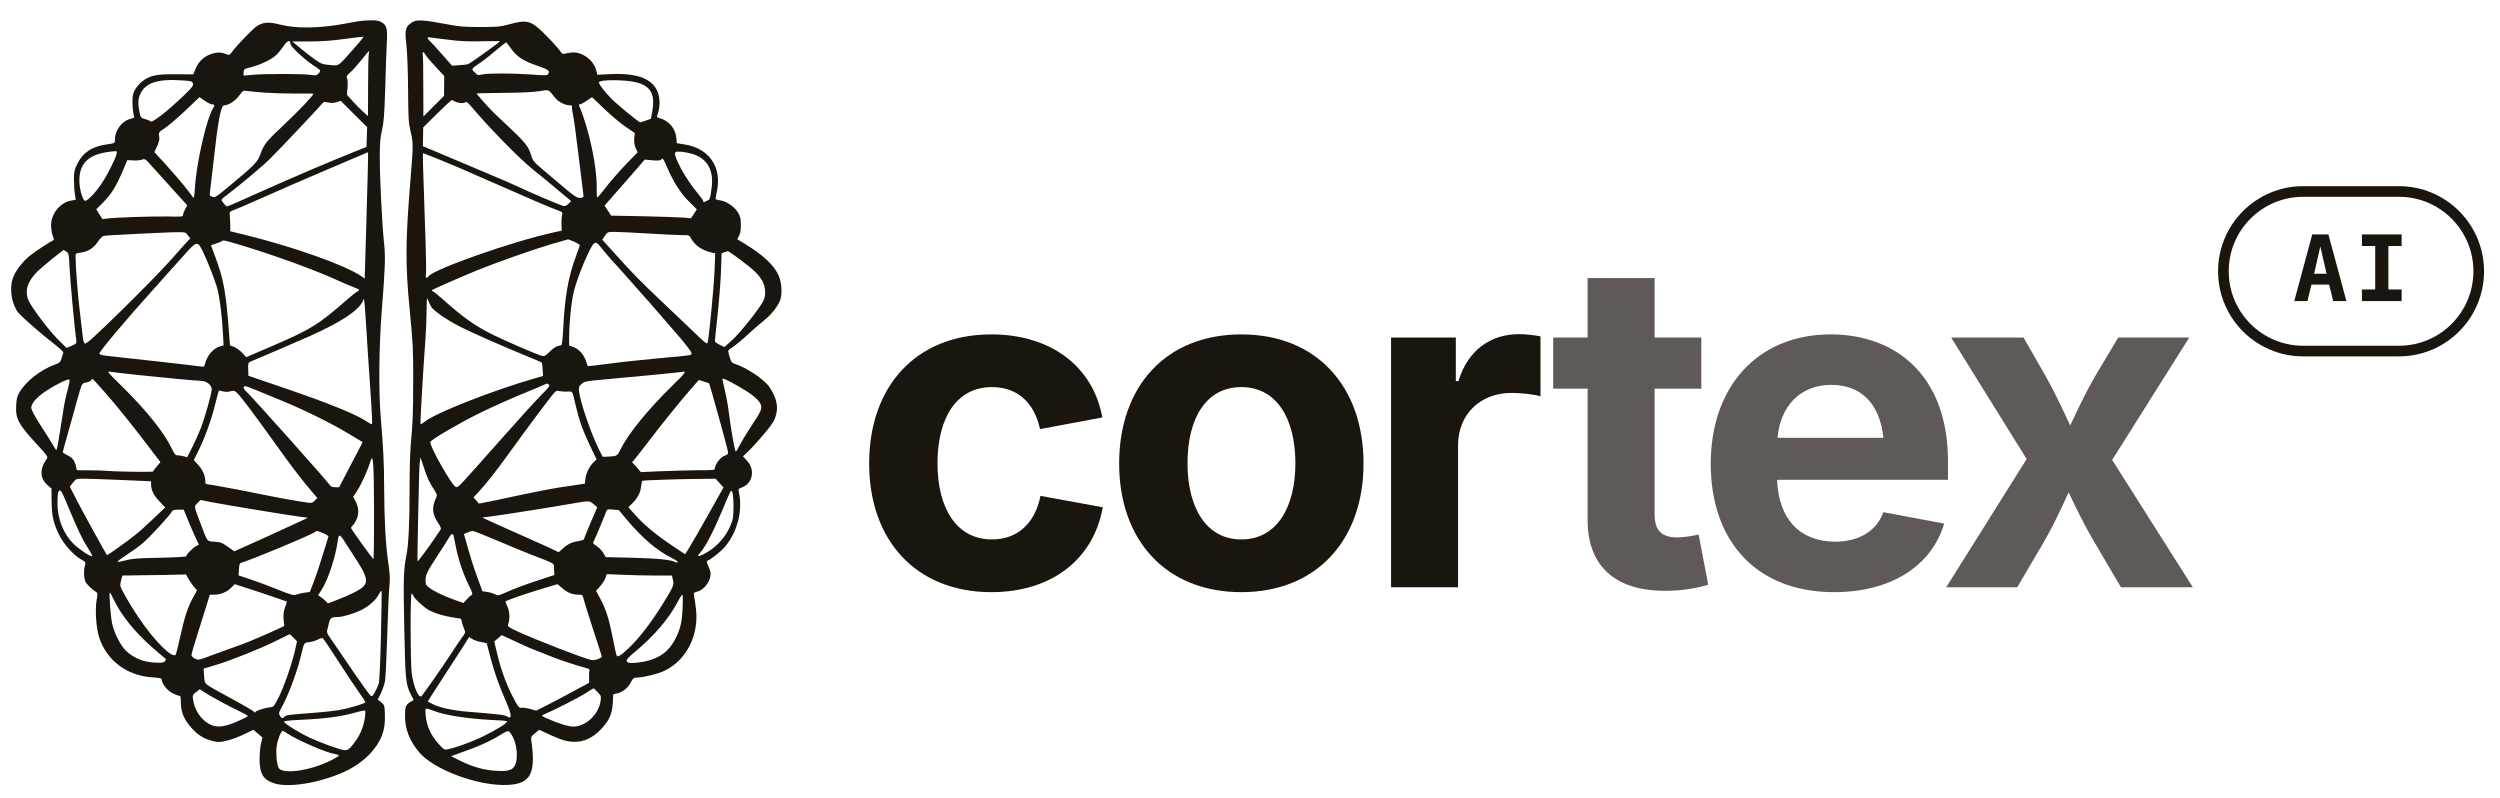
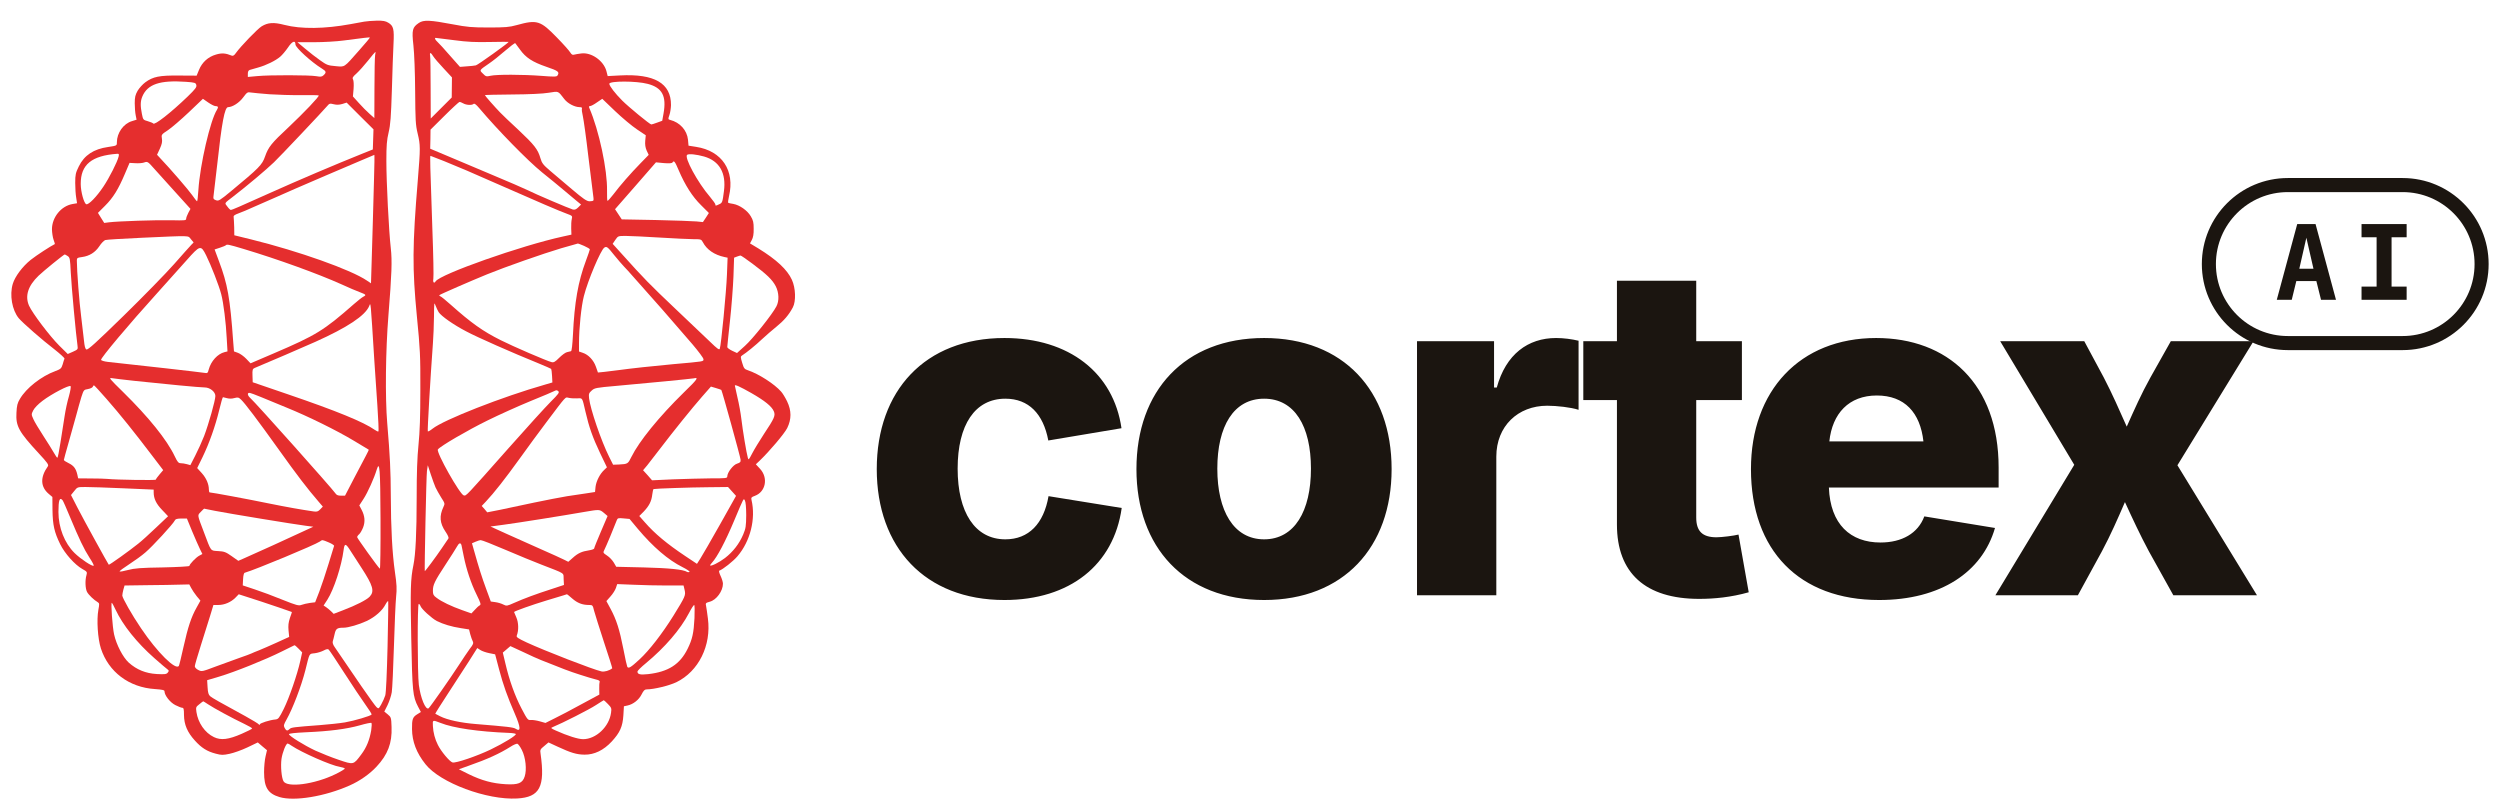
- <svg xmlns="http://www.w3.org/2000/svg" viewBox="0 0 2350 750">
-   <g transform="translate(0,750) scale(0.1,-0.1)" fill="#1B1510" stroke="none">
+ <svg xmlns="http://www.w3.org/2000/svg" viewBox="0 0 2310 750">
+   <g transform="translate(0,750) scale(0.1,-0.1)" fill="#E52E2E" stroke="none">
    <path d="M3365 7300 c-22 -4 -79 -14 -126 -23 -239 -44 -457 -47 -611 -7 -100 26 -152 22 -210 -13 -37 -22 -194 -185 -237 -245 -16 -24 -28 -31 -40 -26 -56 23 -91 26 -145 10 -73 -21 -128 -71 -157 -141 l-22 -54 -161 1 c-183 2 -242 -10 -314 -63 -23 -17 -55 -52 -70 -77 -22 -39 -27 -59 -27 -117 0 -38 4 -88 9 -111 l8 -40 -42 -13 c-79 -23 -140 -109 -140 -196 0 -31 0 -31 -80 -43 -135 -19 -221 -76 -272 -180 -29 -59 -33 -76 -33 -152 0 -47 4 -108 9 -136 l8 -52 -41 -7 c-106 -18 -191 -123 -191 -234 1 -31 7 -74 15 -96 8 -21 13 -40 12 -40 -39 -19 -170 -104 -223 -146 -76 -61 -145 -153 -166 -222 -31 -103 -6 -243 55 -317 36 -43 220 -204 330 -288 53 -42 95 -80 93 -86 -3 -6 -11 -30 -17 -53 -12 -38 -18 -43 -68 -62 -129 -47 -269 -157 -327 -257 -23 -38 -29 -62 -32 -129 -7 -123 22 -175 208 -376 79 -85 92 -104 82 -118 -72 -101 -69 -190 10 -256 l32 -27 1 -121 c2 -139 17 -205 71 -315 42 -86 135 -190 204 -229 45 -25 47 -28 39 -57 -14 -47 -11 -124 5 -155 14 -27 64 -75 100 -96 15 -9 15 -17 5 -70 -17 -92 -6 -265 23 -356 71 -218 260 -361 501 -376 68 -5 87 -9 87 -21 0 -37 52 -103 100 -127 27 -14 56 -25 65 -25 12 0 15 -14 15 -67 1 -88 31 -159 100 -235 61 -68 113 -101 194 -122 52 -14 67 -14 128 -1 38 8 112 34 164 59 l96 46 42 -36 43 -36 -13 -56 c-8 -32 -14 -97 -14 -147 0 -141 36 -198 143 -230 138 -41 420 6 647 107 95 42 186 106 249 174 104 111 145 218 139 366 -3 87 -4 91 -35 117 l-32 26 30 60 c16 33 34 87 39 119 5 32 14 224 20 425 6 201 15 407 20 456 8 73 6 116 -11 230 -25 177 -37 405 -38 706 -1 227 -7 360 -33 669 -20 237 -15 673 11 995 31 386 35 505 22 621 -18 157 -41 612 -41 806 0 144 4 194 21 265 17 72 22 143 30 393 5 168 11 359 15 425 7 137 0 166 -48 195 -26 16 -49 20 -108 19 -41 -1 -93 -5 -115 -9z m-48 -267 c-143 -162 -128 -152 -217 -144 -69 6 -81 10 -141 53 -36 25 -98 73 -138 107 l-73 61 156 0 c85 0 208 7 273 16 179 24 238 30 241 28 2 -2 -43 -56 -101 -121z m-587 56 c0 -29 149 -164 242 -221 43 -26 46 -37 18 -63 -16 -15 -27 -16 -67 -9 -60 11 -428 12 -545 1 l-88 -8 0 30 c0 20 6 31 18 35 9 3 44 12 77 22 73 20 161 63 204 100 18 15 50 53 72 85 39 59 69 70 69 28z m736 -100 c-3 -17 -6 -155 -6 -306 l-1 -274 -44 39 c-25 22 -70 67 -100 101 l-54 60 6 69 c3 41 1 77 -5 88 -8 15 -3 24 32 55 23 21 71 74 106 118 35 45 66 81 68 81 3 0 2 -14 -2 -31z m-1748 -245 c84 -6 91 -9 96 -30 5 -19 -9 -37 -81 -107 -157 -151 -306 -267 -317 -248 -3 4 -25 14 -50 21 -43 12 -44 13 -55 68 -15 75 -14 116 4 160 48 114 162 153 403 136z m772 -115 c74 -5 206 -9 293 -8 87 1 160 0 162 -3 8 -8 -137 -160 -278 -293 -160 -149 -187 -183 -218 -271 -27 -78 -54 -105 -316 -322 -103 -85 -113 -91 -138 -82 -24 9 -26 14 -21 48 3 20 17 139 31 264 45 413 71 548 103 548 41 1 102 40 139 90 36 48 40 51 73 45 19 -3 96 -10 170 -16z m-501 -109 c27 0 31 -10 16 -34 -62 -97 -157 -507 -172 -743 -3 -57 -9 -103 -12 -103 -3 0 -24 26 -46 58 -33 47 -198 239 -298 344 l-26 28 26 56 c19 42 24 65 19 93 -6 37 -5 38 57 79 34 23 120 97 192 165 l130 124 49 -34 c26 -18 56 -33 65 -33z m1173 19 l41 13 124 -124 124 -123 -3 -93 -3 -93 -95 -38 c-259 -104 -595 -247 -862 -367 -278 -125 -345 -154 -355 -154 -5 0 -20 14 -32 31 -27 36 -33 26 55 94 126 97 302 245 375 315 53 50 458 479 492 520 20 24 25 26 60 17 27 -7 51 -6 79 2z m-2066 -486 c-12 -50 -86 -196 -141 -278 -62 -93 -137 -170 -158 -162 -21 8 -51 115 -51 187 -1 179 100 262 338 279 15 1 17 -4 12 -26z m2360 -205 c-3 -123 -8 -302 -11 -398 -3 -96 -8 -263 -11 -371 l-6 -197 -37 25 c-146 100 -630 272 -1071 381 l-155 38 -1 75 c-1 41 -4 82 -5 92 -3 14 8 22 46 36 28 10 91 36 140 59 50 22 144 63 210 92 66 29 143 63 170 75 28 13 156 68 285 123 129 55 282 120 340 145 58 25 107 45 109 46 2 1 1 -99 -3 -221z m-2031 93 c28 -31 114 -127 193 -214 l142 -157 -20 -37 c-11 -21 -20 -45 -20 -55 0 -15 -14 -16 -137 -13 -142 3 -493 -9 -574 -19 l-46 -6 -29 46 -29 47 66 66 c75 75 122 151 183 295 l43 101 54 -3 c30 -2 65 1 79 6 33 12 36 10 95 -57z m339 -651 l25 -30 -22 -23 c-12 -12 -83 -92 -158 -177 -75 -85 -285 -300 -466 -477 -258 -252 -332 -319 -345 -312 -11 6 -17 31 -22 81 -4 40 -16 141 -26 223 -17 127 -40 427 -40 517 0 24 4 27 48 33 68 9 122 43 160 100 18 28 43 53 55 57 12 4 164 13 337 21 469 21 424 22 454 -13z m486 -90 c320 -96 689 -230 905 -327 66 -30 141 -63 168 -72 60 -23 64 -27 35 -42 -12 -6 -52 -37 -87 -68 -280 -246 -351 -289 -741 -456 l-215 -92 -40 42 c-22 23 -57 48 -77 55 l-36 13 -7 86 c-29 409 -52 536 -133 751 l-39 105 49 16 c27 9 52 19 55 23 10 10 23 8 163 -34z m-345 -60 c44 -88 120 -283 139 -358 21 -79 44 -264 51 -408 l7 -121 -28 -7 c-63 -16 -124 -82 -145 -159 -9 -36 -12 -37 -42 -32 -35 6 -617 72 -890 101 -34 4 -61 12 -63 19 -6 15 256 327 516 614 96 107 220 245 275 307 124 140 131 142 180 44z m-1281 -5 c22 -14 24 -24 30 -153 6 -126 49 -587 62 -674 5 -36 4 -37 -42 -58 l-48 -21 -79 78 c-88 88 -247 298 -279 369 -39 90 -9 183 89 277 46 44 228 192 241 196 1 1 13 -6 26 -14z m2835 -970 c6 -99 19 -285 28 -413 9 -128 13 -235 10 -238 -3 -4 -18 3 -34 14 -103 73 -356 176 -798 327 l-330 113 -2 61 c-2 55 1 63 20 71 114 47 450 192 562 242 296 133 458 241 496 329 15 37 12 69 48 -506z m-2209 -185 c280 -30 599 -60 641 -60 49 0 99 -40 99 -79 0 -40 -62 -260 -104 -370 -20 -51 -57 -133 -82 -181 l-45 -88 -32 9 c-18 5 -43 9 -57 9 -21 0 -30 11 -55 63 -73 154 -242 363 -479 596 -123 120 -133 133 -104 127 18 -3 116 -15 218 -26z m-613 -141 c-14 -46 -32 -129 -40 -184 -9 -55 -26 -164 -38 -242 -12 -79 -25 -143 -29 -143 -3 0 -17 19 -30 43 -13 23 -57 94 -98 157 -41 63 -84 134 -94 158 -19 42 -19 44 -1 80 11 22 45 58 88 90 82 62 244 147 257 134 5 -5 -2 -45 -15 -93z m348 -26 c123 -140 259 -310 417 -518 l106 -139 -34 -40 c-19 -22 -34 -43 -34 -48 0 -7 -361 -2 -450 7 -19 2 -88 4 -152 4 l-116 1 -7 33 c-13 57 -33 84 -80 107 -25 12 -45 25 -45 30 0 4 20 77 44 161 24 85 56 199 71 254 14 55 36 130 47 167 21 65 23 67 60 73 22 4 42 13 45 21 3 8 8 14 12 13 3 0 56 -57 116 -126z m1432 16 c54 -22 159 -65 233 -96 197 -80 463 -211 619 -305 75 -45 137 -83 138 -83 2 -1 -10 -26 -26 -56 -15 -30 -65 -125 -111 -211 l-82 -158 -38 0 c-28 0 -41 6 -52 23 -29 43 -737 837 -787 881 -24 22 -28 46 -7 46 8 0 59 -18 113 -41z m-320 -8 c21 -6 46 -6 69 1 32 8 39 7 61 -14 36 -34 147 -180 353 -468 165 -231 259 -354 366 -478 l37 -43 -24 -25 c-19 -20 -30 -24 -59 -20 -111 16 -248 40 -425 76 -179 37 -518 100 -537 100 -5 0 -8 12 -8 26 0 51 -24 106 -66 153 l-42 46 49 100 c62 128 119 288 155 438 15 64 31 117 34 117 3 0 20 -4 37 -9z m1419 -1118 c1 -255 -2 -461 -6 -458 -14 9 -210 282 -210 292 0 6 8 18 19 27 10 9 26 37 36 62 21 54 16 107 -14 164 l-21 40 39 60 c39 60 99 194 122 271 27 87 33 9 35 -458z m-2373 285 l277 -12 0 -25 c0 -58 23 -106 78 -163 l55 -58 -111 -105 c-61 -58 -134 -125 -164 -148 -74 -60 -269 -200 -273 -195 -8 9 -232 416 -287 523 l-62 121 30 37 c29 37 30 37 104 37 41 0 200 -5 353 -12z m-565 -110 c6 -7 37 -78 70 -158 83 -199 127 -292 179 -373 25 -37 42 -71 39 -74 -11 -11 -121 62 -177 117 -93 92 -149 234 -149 380 0 108 11 140 38 108z m1408 -98 c121 -24 742 -126 839 -138 l70 -9 -80 -37 c-92 -44 -497 -228 -567 -258 l-46 -20 -61 43 c-54 38 -69 44 -125 47 -73 5 -63 -9 -131 172 -64 169 -62 156 -30 190 16 17 30 30 31 30 1 0 46 -9 100 -20z m-211 -188 c27 -64 59 -138 72 -164 l23 -47 -28 -15 c-30 -15 -92 -80 -92 -95 0 -5 -111 -11 -247 -14 -205 -3 -261 -8 -321 -24 -40 -11 -75 -17 -77 -13 -2 4 37 33 87 65 51 33 119 82 152 111 65 55 255 262 270 293 6 15 20 19 61 20 l52 0 48 -117z m1263 -104 c29 -12 51 -27 49 -32 -2 -6 -25 -81 -51 -166 -26 -85 -64 -200 -85 -255 l-39 -100 -48 -6 c-27 -4 -62 -12 -78 -18 -25 -10 -45 -5 -175 47 -80 33 -196 76 -257 96 l-111 37 3 57 c2 36 7 58 16 60 100 29 646 256 693 288 25 18 20 18 83 -8z m197 -72 c17 -26 64 -100 106 -164 106 -163 121 -216 75 -265 -28 -30 -126 -80 -247 -126 l-86 -33 -24 24 c-13 12 -34 30 -46 38 l-23 15 35 54 c60 94 131 311 150 459 8 63 19 63 60 -2z m-1469 -348 c9 -18 32 -52 51 -76 l35 -42 -35 -63 c-50 -89 -80 -179 -122 -367 -20 -91 -39 -168 -42 -172 -27 -47 -201 125 -350 347 -82 120 -173 281 -173 302 0 10 5 35 10 55 l11 38 212 3 c117 1 251 3 299 5 l87 2 17 -32z m650 -127 c115 -38 225 -76 244 -83 19 -7 36 -13 37 -13 1 0 -7 -25 -18 -55 -14 -42 -17 -70 -13 -115 l6 -60 -114 -52 c-62 -28 -137 -61 -165 -72 -29 -11 -60 -24 -70 -29 -10 -5 -58 -23 -108 -40 -49 -17 -148 -53 -220 -80 -127 -48 -131 -49 -162 -33 -19 9 -33 24 -33 35 0 10 25 95 55 190 30 94 68 217 86 274 l31 102 46 0 c56 0 116 26 157 67 17 17 30 31 31 32 0 0 94 -30 210 -68z m1165 -417 c-6 -246 -14 -425 -21 -449 -7 -22 -23 -59 -37 -83 -24 -42 -25 -43 -44 -26 -10 9 -75 99 -143 198 -127 186 -201 295 -243 356 -16 22 -22 42 -18 55 4 11 11 41 17 67 11 49 23 58 82 58 45 0 143 29 214 62 78 37 145 96 174 153 12 22 23 35 25 29 2 -7 -1 -196 -6 -420z m-2513 342 c68 -144 196 -304 358 -447 59 -52 114 -99 123 -105 13 -10 13 -14 1 -29 -12 -15 -27 -17 -102 -13 -102 6 -185 40 -258 105 -54 49 -115 166 -136 262 -15 69 -31 291 -21 291 3 0 19 -29 35 -64z m1691 -360 l33 -34 -17 -78 c-28 -126 -102 -341 -153 -444 -43 -86 -50 -95 -77 -98 -50 -4 -145 -34 -145 -46 0 -8 -3 -7 -8 0 -4 7 -59 40 -122 75 -242 132 -308 169 -328 186 -16 14 -21 33 -24 83 l-4 65 111 33 c142 42 431 158 576 231 63 32 116 58 120 59 3 1 20 -13 38 -32z m423 -225 c73 -113 160 -244 194 -291 34 -47 60 -88 58 -92 -8 -13 -160 -58 -247 -73 -48 -8 -152 -19 -230 -25 -240 -18 -267 -21 -281 -36 -20 -20 -31 -18 -46 10 -11 22 -9 30 18 78 57 101 136 308 173 453 42 168 33 152 87 159 26 3 63 15 82 25 24 13 39 16 47 9 7 -6 72 -103 145 -217z m-1259 -289 c48 -33 229 -131 335 -181 40 -19 72 -38 72 -42 0 -4 -43 -26 -96 -49 -123 -54 -193 -62 -257 -31 -84 40 -147 132 -162 232 -6 44 -5 47 27 72 18 15 34 27 36 27 2 0 22 -13 45 -28z m1507 -240 c-15 -88 -43 -158 -91 -222 -74 -99 -70 -98 -211 -50 -66 22 -162 61 -213 84 -105 49 -244 136 -245 152 0 7 55 13 160 18 214 9 374 30 495 64 55 16 103 26 107 22 4 -3 3 -34 -2 -68z m-735 -143 c92 -62 366 -183 446 -195 22 -4 42 -10 45 -15 2 -4 -37 -29 -88 -53 -191 -93 -445 -127 -479 -64 -18 34 -27 137 -18 206 9 60 41 142 57 142 4 0 21 -9 37 -21z" />
    <path d="M3870 7288 c-60 -41 -66 -64 -50 -208 8 -72 15 -252 16 -425 2 -266 4 -310 23 -388 26 -108 26 -132 2 -426 -51 -614 -52 -820 -9 -1264 30 -303 33 -362 32 -677 0 -250 -5 -390 -17 -509 -12 -119 -17 -257 -17 -495 0 -318 -10 -520 -30 -617 -27 -131 -29 -226 -20 -679 10 -495 14 -535 63 -630 l26 -49 -34 -21 c-42 -26 -49 -46 -48 -136 1 -116 41 -221 125 -326 135 -171 567 -332 847 -316 209 12 259 108 216 413 -6 37 -3 42 34 72 l39 33 84 -39 c123 -57 175 -73 249 -74 90 -1 176 40 252 122 76 83 100 137 107 241 l5 84 33 7 c52 11 105 52 130 102 18 36 29 47 46 47 67 0 207 34 275 66 206 100 325 340 292 589 -6 50 -14 102 -17 117 -6 24 -3 28 34 38 62 16 122 99 122 167 0 14 -10 47 -22 72 -12 25 -17 46 -12 48 33 11 129 87 168 133 119 139 171 346 130 520 -5 22 -1 27 30 38 102 37 127 168 47 252 l-37 40 34 32 c91 87 231 252 256 303 40 82 40 160 -1 246 -17 35 -42 76 -55 90 -63 72 -209 165 -308 198 -31 10 -37 17 -52 68 -16 53 -16 59 -2 68 40 25 125 94 184 150 36 34 97 86 135 117 69 56 114 108 151 178 30 57 26 179 -9 255 -43 94 -142 186 -309 289 l-78 47 17 32 c12 22 18 55 17 103 0 58 -4 78 -27 116 -31 53 -102 103 -162 114 -22 3 -43 8 -46 10 -4 2 0 30 7 61 56 237 -65 419 -304 456 l-70 11 -5 55 c-9 87 -74 160 -165 183 -19 5 -20 8 -7 44 8 22 14 63 15 93 1 202 -153 291 -472 274 l-113 -6 -12 47 c-26 95 -139 175 -233 162 -25 -3 -54 -8 -65 -11 -15 -5 -24 1 -37 22 -9 15 -63 76 -121 135 -154 159 -184 168 -373 116 -68 -19 -105 -22 -259 -22 -157 0 -199 4 -330 29 -211 40 -271 43 -315 13z m324 -159 c126 -17 199 -20 334 -17 94 2 172 2 172 1 0 -9 -286 -214 -303 -217 -12 -3 -50 -7 -84 -9 l-63 -5 -94 106 c-51 59 -103 116 -115 126 -20 18 -28 36 -15 36 3 0 79 -9 168 -21z m610 -86 c54 -76 116 -116 244 -160 112 -38 124 -48 103 -81 -7 -12 -33 -12 -148 -3 -171 13 -413 14 -470 1 -39 -9 -44 -8 -71 20 -34 33 -36 29 58 94 30 20 96 72 145 115 50 43 93 76 96 72 3 -3 22 -29 43 -58z m-801 -63 c10 -16 53 -67 96 -112 l77 -83 -1 -93 -1 -93 -97 -97 -97 -97 -1 280 c0 154 -2 290 -5 303 -6 31 8 28 29 -8z m1982 -255 c134 -35 175 -112 146 -274 l-12 -67 -47 -17 c-26 -10 -50 -17 -54 -17 -13 0 -209 161 -268 220 -66 66 -120 136 -120 156 0 27 252 27 355 -1z m-771 -140 c31 -41 95 -74 140 -75 19 0 27 -4 23 -13 -3 -8 1 -40 9 -73 7 -32 30 -194 49 -359 20 -165 40 -325 44 -355 5 -30 7 -58 4 -62 -2 -5 -19 -8 -36 -8 -26 1 -57 22 -162 111 -71 61 -163 139 -203 172 -64 55 -75 69 -89 117 -23 80 -56 122 -204 261 -74 68 -149 140 -167 159 -46 47 -142 156 -142 161 0 2 114 5 253 6 155 1 285 7 337 16 95 15 84 19 144 -58z m671 -280 l82 -55 -5 -50 c-3 -36 1 -63 13 -91 l19 -40 -75 -77 c-91 -93 -189 -205 -253 -290 -27 -35 -51 -61 -53 -58 -3 3 -5 45 -4 93 4 192 -74 559 -164 766 -5 12 -3 17 8 17 8 0 37 15 63 34 l49 33 119 -114 c65 -62 156 -138 201 -168z m-1605 240 c29 -17 82 -19 96 -5 7 7 23 -5 51 -38 173 -205 449 -487 581 -594 70 -56 159 -129 199 -163 39 -33 92 -77 117 -98 l45 -37 -26 -26 c-19 -19 -32 -24 -50 -20 -30 8 -354 146 -420 180 -28 14 -176 78 -329 142 -154 65 -344 145 -424 179 l-145 61 2 88 1 88 129 128 c70 70 133 127 138 128 6 1 21 -5 35 -13z m2225 -491 c143 -41 207 -153 184 -322 -13 -102 -15 -107 -45 -120 -31 -15 -34 -15 -34 -1 0 6 -22 37 -48 68 -117 136 -244 371 -212 391 17 11 86 3 155 -16z m-2401 -43 c171 -70 232 -96 481 -206 376 -166 598 -261 653 -280 51 -19 52 -20 45 -50 -4 -16 -6 -55 -5 -86 l2 -57 -77 -17 c-387 -84 -1137 -349 -1178 -415 -14 -23 -27 -9 -21 23 4 17 0 226 -9 462 -21 605 -23 675 -17 675 2 0 59 -22 126 -49z m2167 -84 c59 -138 127 -245 207 -323 l72 -72 -27 -42 -28 -42 -60 6 c-33 3 -202 9 -375 13 l-315 6 -31 47 -31 47 189 216 189 217 73 -7 c50 -4 75 -2 80 6 13 21 22 11 57 -72z m-176 -622 c132 -8 273 -15 312 -15 69 0 73 -1 87 -27 36 -70 107 -118 200 -138 l29 -6 -6 -157 c-6 -158 -54 -652 -66 -684 -5 -14 -22 -2 -91 65 -47 45 -193 184 -325 309 -228 216 -286 275 -487 499 l-87 96 25 37 c25 36 25 36 97 36 40 0 180 -7 312 -15z m-698 -77 c29 -13 53 -27 53 -32 0 -4 -16 -52 -36 -105 -72 -192 -106 -384 -120 -686 -5 -92 -11 -148 -18 -150 -6 -2 -23 -6 -37 -9 -15 -3 -47 -27 -72 -52 -38 -38 -50 -45 -71 -40 -44 11 -355 145 -468 202 -168 84 -273 159 -465 330 -44 39 -86 74 -94 76 -8 3 -12 8 -9 11 6 7 293 132 440 192 169 69 523 193 685 241 83 24 152 43 155 44 3 0 29 -10 57 -22z m277 -84 c33 -40 74 -89 91 -106 18 -18 54 -58 81 -89 27 -30 101 -114 164 -185 64 -71 154 -174 201 -229 48 -55 132 -153 188 -217 55 -65 101 -126 101 -137 0 -22 12 -20 -280 -46 -186 -17 -389 -39 -505 -55 -38 -5 -97 -12 -130 -16 l-60 -6 -19 54 c-21 60 -69 111 -121 128 l-35 12 0 77 c0 138 21 342 45 435 36 143 156 427 189 448 21 14 31 7 90 -68z m1278 -80 c134 -100 184 -148 216 -209 30 -59 33 -135 6 -186 -36 -71 -220 -302 -291 -365 l-73 -66 -45 21 c-25 12 -45 27 -45 34 0 7 11 116 25 242 14 127 28 310 32 407 l6 177 26 10 c14 5 29 10 33 10 4 1 54 -33 110 -75z m-2899 -448 c25 -38 138 -117 255 -178 101 -54 425 -197 667 -295 61 -25 113 -48 117 -51 3 -4 8 -34 9 -67 l3 -59 -65 -19 c-397 -113 -939 -326 -1042 -408 -21 -17 -41 -28 -44 -25 -5 5 24 499 47 811 5 61 9 173 10 250 1 129 2 137 14 103 8 -21 21 -49 29 -62z m2265 -743 c-229 -224 -413 -451 -484 -595 -31 -64 -34 -66 -114 -70 l-55 -2 -37 74 c-73 146 -173 439 -185 540 -4 40 -2 48 24 71 26 24 39 27 223 43 263 23 701 66 720 70 49 12 36 -7 -92 -131z m623 -4 c126 -72 190 -124 209 -169 17 -40 6 -64 -91 -210 -42 -64 -91 -145 -109 -180 -31 -60 -34 -63 -40 -40 -12 40 -48 256 -60 360 -6 52 -22 141 -36 198 -13 57 -24 106 -24 109 0 12 45 -8 151 -68z m-276 28 c7 -8 177 -622 178 -644 2 -22 -4 -28 -32 -37 -36 -10 -91 -82 -91 -118 0 -17 -12 -18 -152 -18 -84 -1 -241 -5 -348 -9 l-195 -9 -41 47 -42 46 38 45 c20 25 74 95 120 155 121 159 296 376 389 482 l80 91 47 -14 c26 -8 48 -15 49 -17z m-1576 -109 c-46 -46 -221 -238 -389 -428 -404 -456 -390 -441 -414 -438 -35 5 -257 399 -240 425 18 28 277 179 459 268 105 52 283 132 397 179 115 47 216 89 225 95 13 7 22 6 32 -4 12 -11 1 -26 -70 -97z m243 31 c53 2 46 13 78 -124 32 -140 67 -239 135 -382 l63 -131 -25 -24 c-40 -37 -73 -102 -80 -155 l-5 -49 -77 -12 c-42 -6 -123 -19 -181 -27 -57 -9 -194 -36 -305 -59 -110 -24 -252 -54 -316 -67 l-117 -23 -25 30 -26 29 38 40 c75 79 180 213 311 395 73 102 184 253 246 335 193 256 175 236 209 229 17 -4 51 -6 77 -5z m-1308 -822 c9 -20 33 -62 52 -93 36 -56 36 -57 21 -89 -39 -83 -34 -148 19 -227 22 -32 33 -57 27 -64 -4 -6 -32 -46 -61 -90 -52 -77 -155 -216 -157 -211 -4 12 14 885 20 925 l8 53 27 -83 c15 -46 35 -100 44 -121z m2740 -38 l37 -41 -147 -262 c-81 -143 -162 -285 -181 -314 l-33 -52 -108 72 c-168 112 -282 207 -372 310 l-53 60 41 41 c50 53 72 95 79 158 3 27 9 50 12 50 19 5 352 16 507 17 l181 2 37 -41z m131 -219 c-1 -102 -4 -122 -28 -179 -36 -85 -93 -159 -168 -217 -55 -42 -128 -78 -138 -69 -1 2 6 14 18 26 48 52 123 194 205 389 93 221 86 207 99 185 7 -12 12 -65 12 -135z m-1315 21 l34 -29 -62 -145 c-34 -79 -62 -149 -62 -155 0 -5 -21 -13 -47 -17 -67 -10 -104 -27 -151 -70 l-41 -36 -38 19 c-21 11 -121 56 -223 101 -102 45 -246 110 -322 144 l-136 62 126 17 c127 17 543 83 742 118 139 24 140 24 180 -9z m312 -146 c142 -169 283 -290 414 -355 42 -21 71 -41 65 -44 -6 -4 -17 -4 -23 0 -36 22 -164 35 -399 41 l-255 6 -22 38 c-13 22 -40 51 -62 65 -39 26 -39 27 -25 55 13 24 90 208 114 272 8 20 13 22 63 17 l55 -5 75 -90z m-1220 -196 c117 -50 265 -111 328 -135 231 -90 205 -73 208 -135 l3 -54 -118 -39 c-140 -45 -251 -86 -343 -127 -65 -29 -69 -30 -99 -15 -17 9 -50 19 -73 22 l-43 6 -43 117 c-40 109 -66 190 -112 354 l-19 67 32 14 c18 8 40 15 49 15 10 1 113 -40 230 -90z m-408 44 c2 -10 12 -56 21 -103 24 -120 67 -250 119 -355 39 -80 42 -91 28 -99 -10 -5 -30 -24 -46 -42 l-30 -32 -85 30 c-99 35 -192 79 -238 115 -28 20 -33 31 -33 64 0 55 15 87 116 241 49 75 97 150 106 167 19 35 34 40 42 14z m1896 -373 l156 0 10 -42 c11 -49 7 -58 -104 -238 -103 -165 -222 -319 -313 -403 -81 -75 -102 -87 -113 -68 -3 5 -20 79 -36 164 -35 180 -65 272 -118 371 l-39 72 38 43 c21 23 43 58 50 78 l12 36 150 -6 c83 -4 221 -7 307 -7z m-873 -120 c48 -42 94 -60 154 -60 34 0 36 -1 48 -52 8 -29 49 -161 92 -292 44 -132 78 -240 76 -241 -24 -21 -74 -35 -99 -29 -75 16 -528 192 -692 268 -81 38 -97 49 -91 63 19 49 17 120 -4 168 -11 26 -21 49 -21 50 0 7 172 68 298 106 75 22 148 45 162 49 14 5 27 9 28 9 2 1 24 -17 49 -39z m-1402 -69 c8 -27 105 -115 151 -139 60 -30 137 -53 222 -66 l76 -12 11 -44 c7 -25 17 -54 23 -65 9 -18 5 -29 -27 -70 -20 -28 -66 -95 -101 -150 -74 -115 -268 -392 -280 -400 -28 -17 -74 96 -90 217 -13 104 -14 748 -1 748 5 0 12 -8 16 -19z m2532 -113 c-7 -137 -20 -195 -63 -282 -71 -145 -179 -214 -366 -235 -73 -8 -98 -2 -98 24 0 7 35 42 78 77 176 146 319 312 398 463 21 41 43 75 48 75 5 0 6 -52 3 -122z m-1582 -313 c64 -31 138 -64 164 -74 200 -80 259 -103 356 -134 61 -20 128 -40 150 -45 28 -6 39 -13 36 -23 -3 -8 -5 -37 -4 -66 l1 -51 -167 -90 c-91 -50 -203 -109 -249 -131 l-82 -41 -53 15 c-28 8 -65 14 -82 12 -28 -2 -32 3 -87 108 -61 117 -112 259 -149 418 l-23 97 35 30 c18 16 34 29 35 30 1 0 54 -25 119 -55z m-315 -10 l55 -11 36 -137 c39 -147 76 -251 146 -412 55 -126 57 -171 8 -139 -21 14 -75 20 -369 44 -137 11 -264 38 -330 72 -23 11 -42 22 -44 23 -2 1 50 84 115 183 65 99 153 235 196 302 l77 122 28 -18 c15 -10 52 -23 82 -29z m1098 -471 c32 -33 34 -39 28 -80 -17 -129 -139 -244 -258 -244 -46 0 -144 31 -253 80 -48 22 -49 23 -25 33 84 34 336 162 395 201 39 25 72 46 74 46 2 0 20 -16 39 -36z m-1547 -174 c117 -47 351 -81 632 -92 32 -1 61 -6 63 -10 8 -12 -109 -84 -231 -143 -129 -62 -326 -129 -354 -120 -27 8 -106 103 -135 162 -27 52 -43 115 -46 173 -3 60 -5 59 71 30z m751 -250 c35 -68 47 -183 26 -245 -20 -62 -60 -78 -178 -71 -119 7 -219 34 -338 92 l-92 46 92 33 c172 60 285 112 385 175 26 17 54 29 63 28 8 -2 27 -28 42 -58z" />
  </g>
-   <text x="800" y="552" font-family="'Cabinet Grotesk','Geist',system-ui,-apple-system,sans-serif" font-weight="700" font-size="430" letter-spacing="-18" fill="#1B1510">cor<tspan fill="#1B1510B3">tex</tspan>
-   </text>
-   <g transform="translate(2090,180)">
-     <rect x="0" y="0" width="240" height="150" rx="75" fill="none" stroke="#1B1510" stroke-width="10" />
-     <text x="120" y="103" text-anchor="middle" font-family="'JetBrains Mono',ui-monospace,monospace" font-weight="600" font-size="86" letter-spacing="6" fill="#1B1510">AI</text>
+   <text x="795" y="550" font-family="'Cabinet Grotesk','Geist',system-ui,-apple-system,sans-serif" font-weight="800" font-size="430" letter-spacing="-16" fill="#1B1510">cortex</text>
+   <g transform="translate(2035,165)">
+     <rect x="6" y="6" width="252" height="146" rx="73" fill="none" stroke="#1B1510" stroke-width="13" />
+     <text x="132" y="112" text-anchor="middle" font-family="'JetBrains Mono','SF Mono',ui-monospace,Menlo,monospace" font-weight="700" font-size="96" letter-spacing="14" fill="#1B1510">AI</text>
  </g>
</svg>
